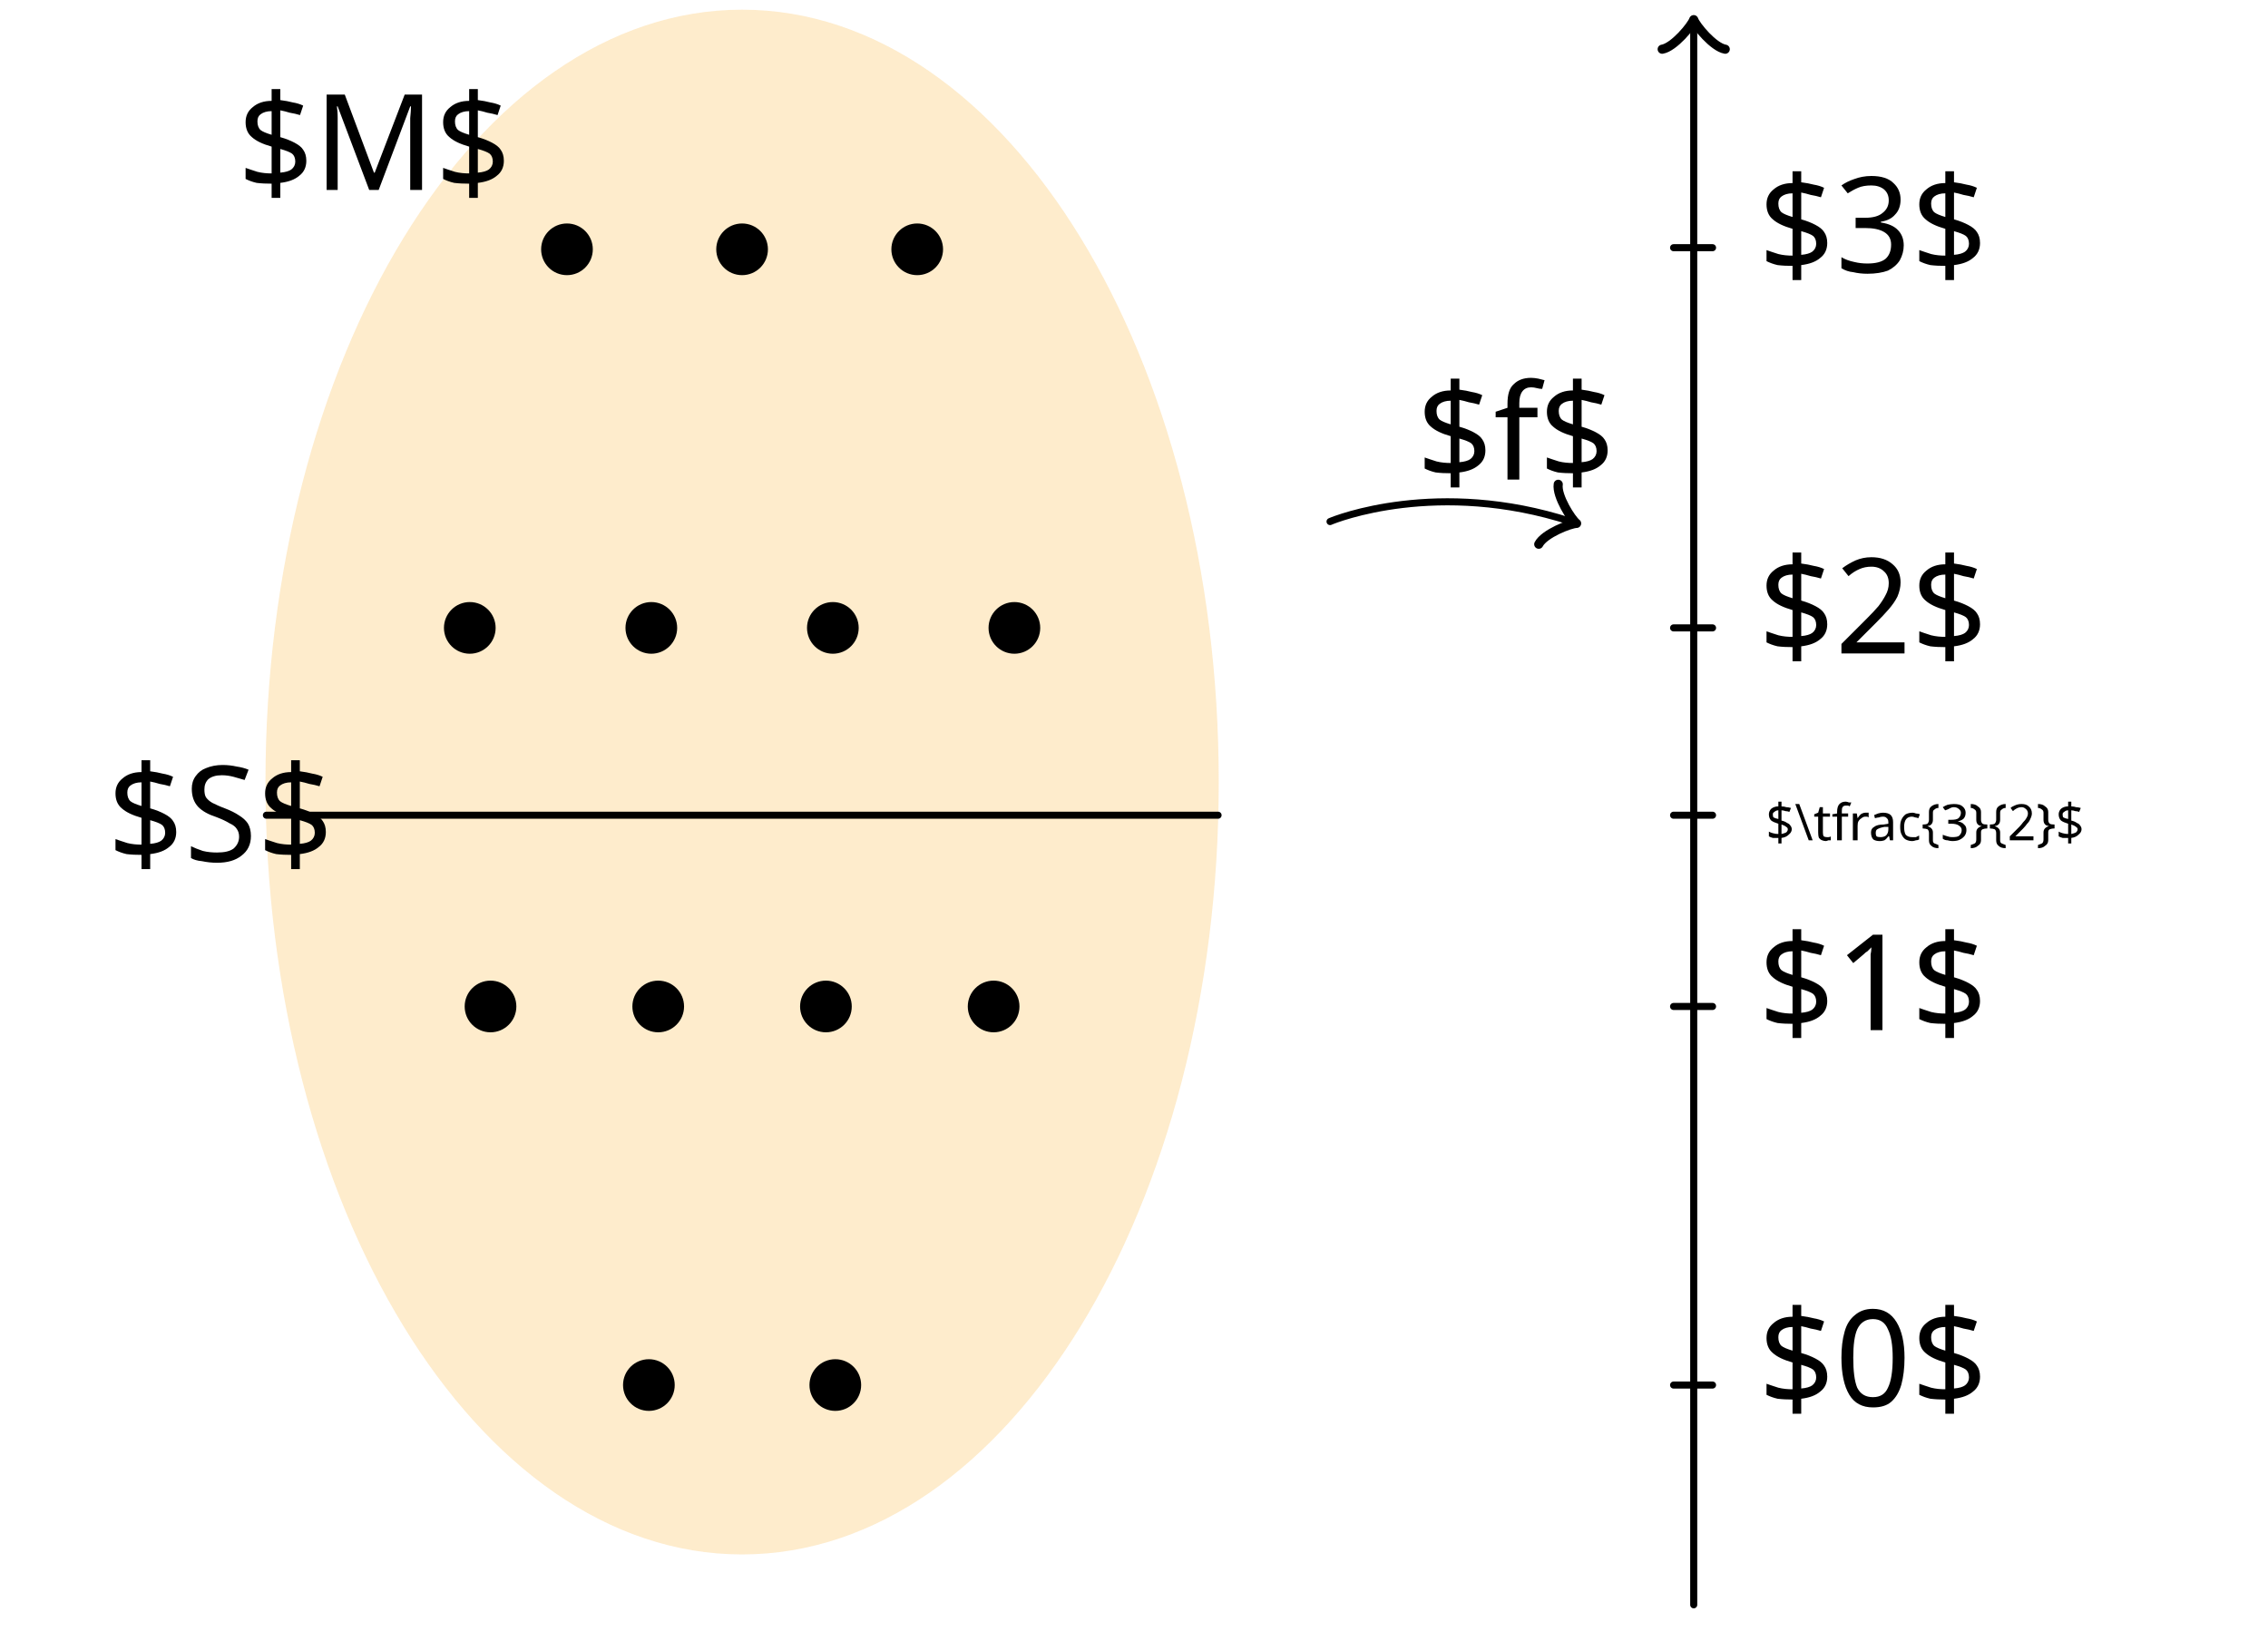
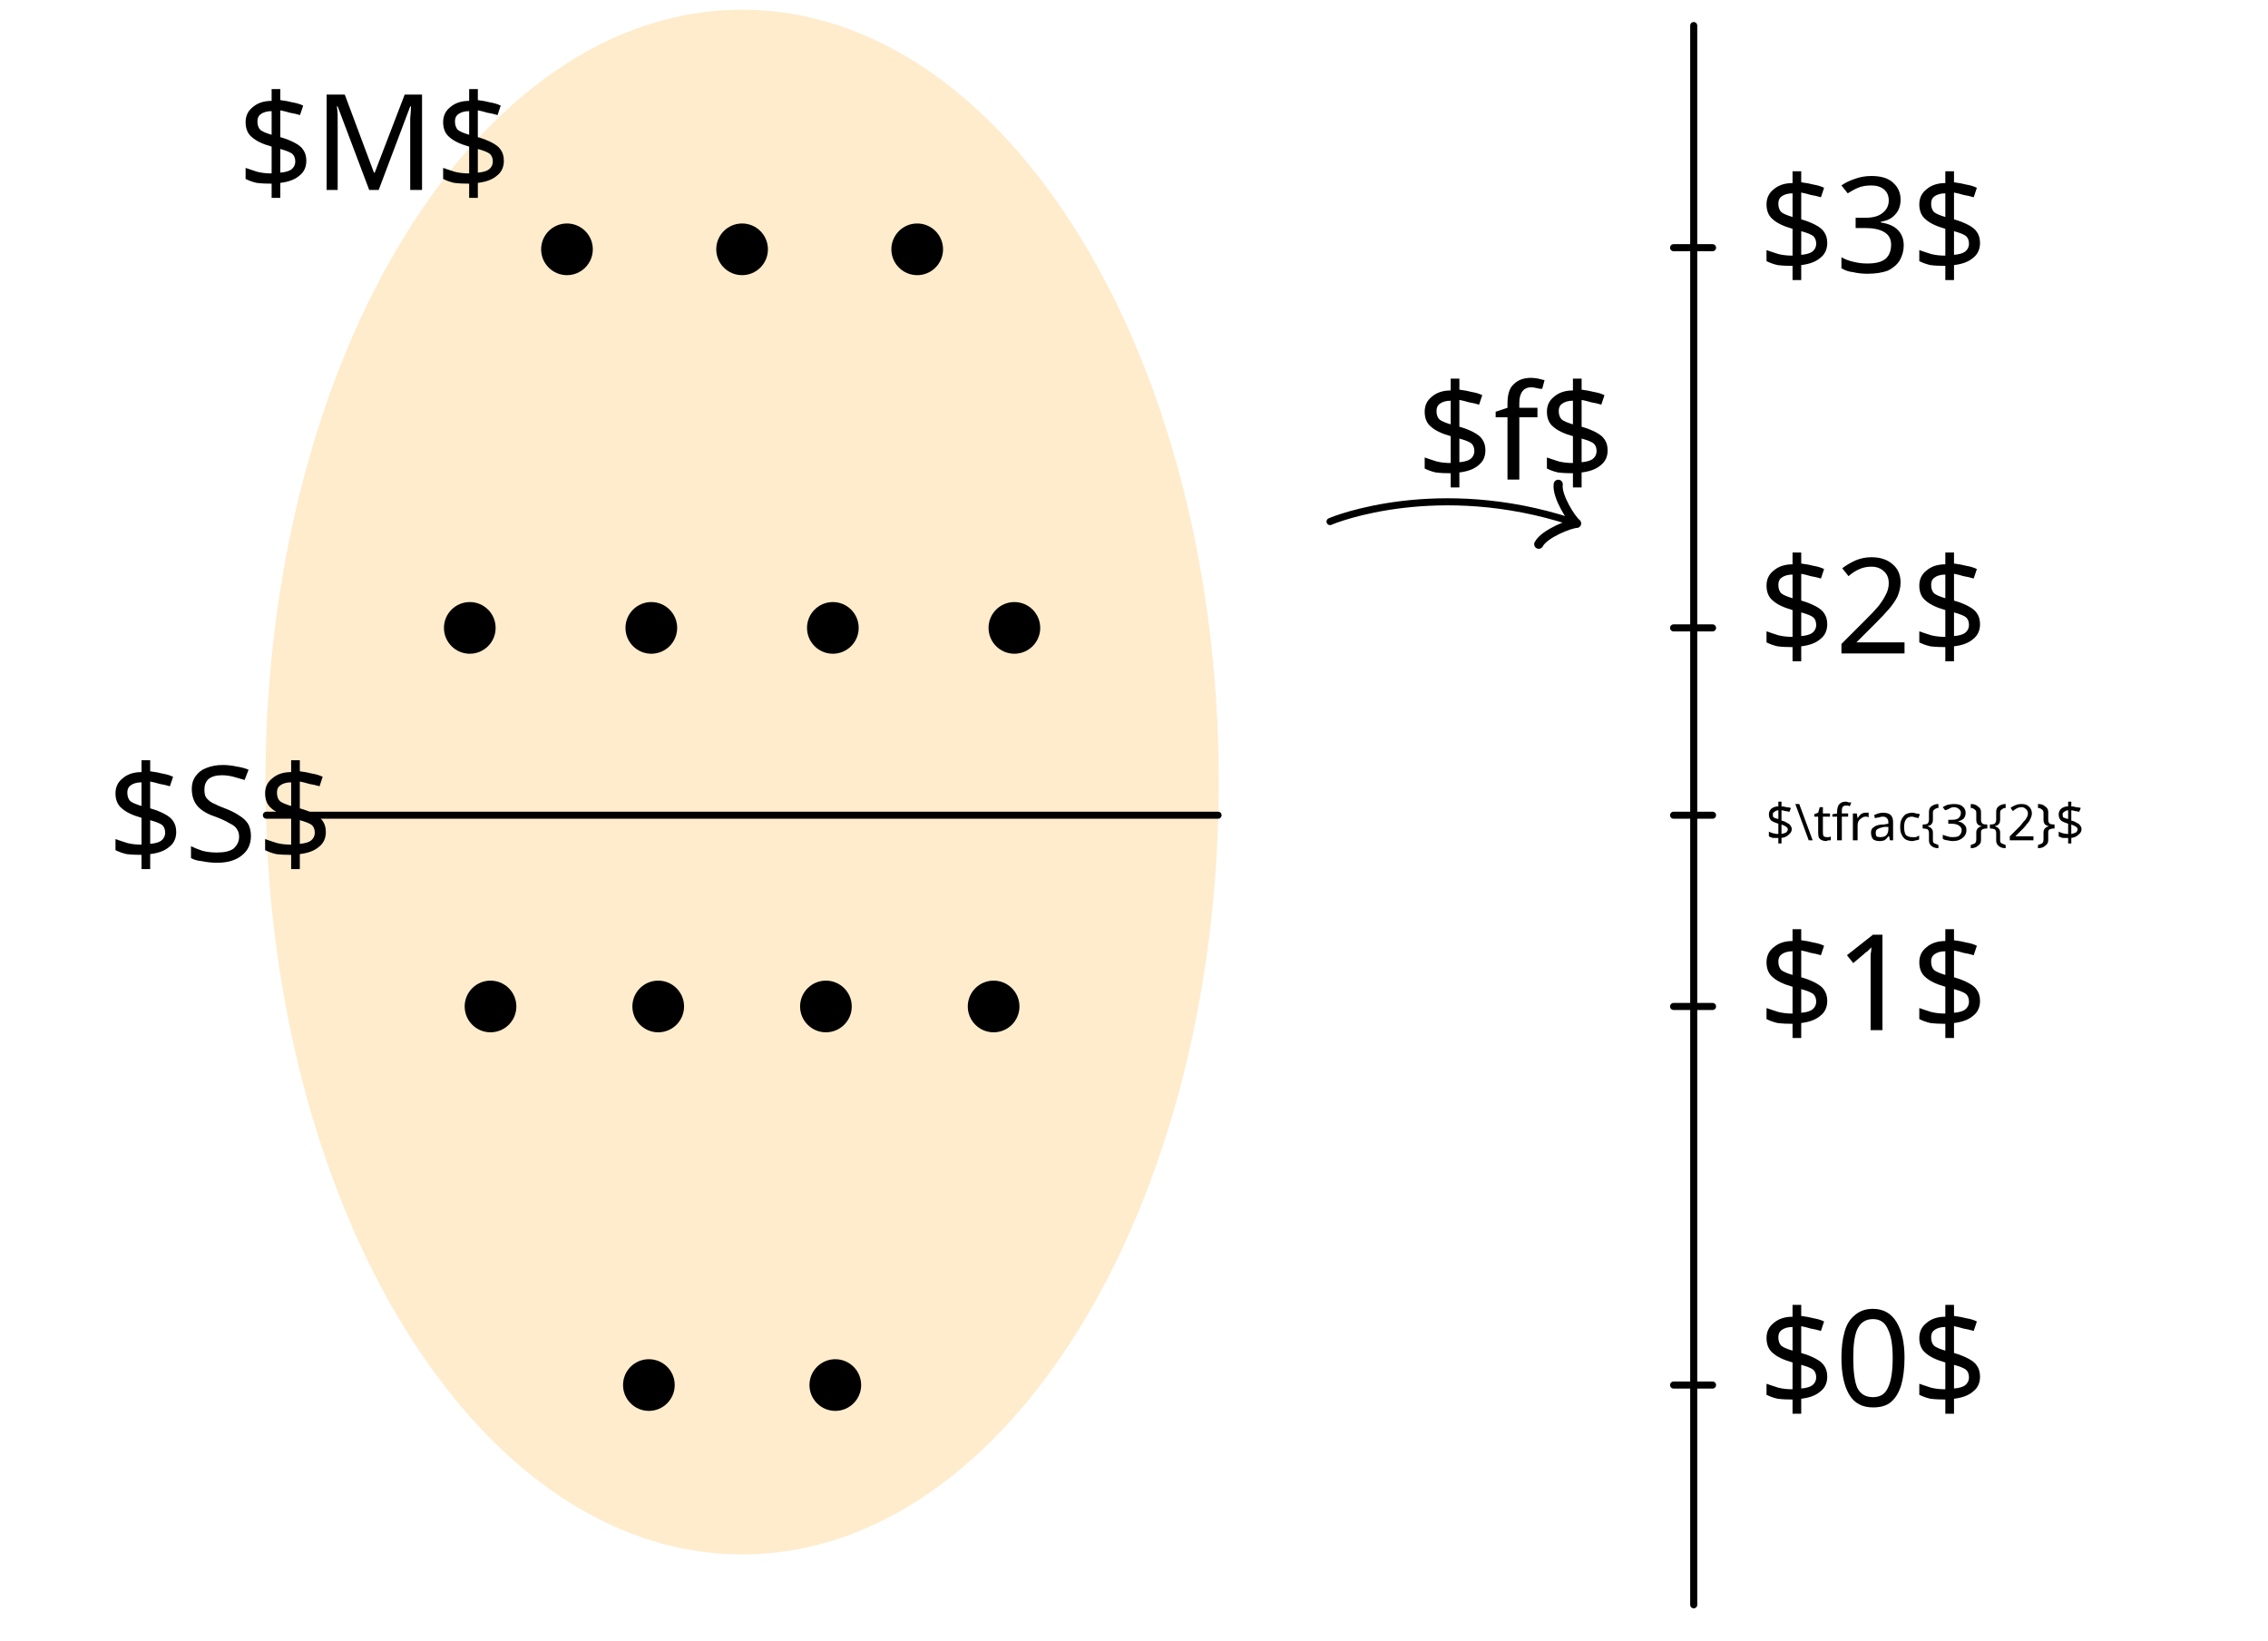
<svg xmlns="http://www.w3.org/2000/svg" width="44.94mm" height="32.515mm" viewBox="0 0 44.94 32.515" version="1.1" id="svg8">
  <defs id="defs2">
    <marker markerWidth="0.911" markerHeight="1.69" style="overflow:visible;stroke:#000000" refX="0" refY="0" orient="auto-start-reverse" id="marker-arrow-0.5308">
      <g id="g838" transform="scale(2.153529)">
        <path id="path836" style="fill:none;stroke:#000000;stroke-width:0.6;stroke-linecap:round;stroke-linejoin:round;stroke-miterlimit:10;stroke-dasharray:none;stroke-opacity:1" d="M -1.554,2.072 C -1.425,1.295 0,0.13 0.389,0 0,-0.13 -1.425,-1.295 -1.554,-2.072" />
      </g>
    </marker>
    <marker markerWidth="0.911" markerHeight="1.69" style="overflow:visible;stroke:#000000" refX="0" refY="0" orient="auto-start-reverse" id="marker-arrow-1.0616">
      <g id="g862" transform="scale(1.343431)">
        <path id="path860" style="fill:none;stroke:#000000;stroke-width:0.6;stroke-linecap:round;stroke-linejoin:round;stroke-miterlimit:10;stroke-dasharray:none;stroke-opacity:1" d="M -1.554,2.072 C -1.425,1.295 0,0.13 0.389,0 0,-0.13 -1.425,-1.295 -1.554,-2.072" />
      </g>
    </marker>
    <marker markerWidth="0.911" markerHeight="1.69" style="overflow:visible;stroke:#000000" refX="0" refY="0" orient="auto-start-reverse" id="marker-arrow-0.5308-8">
      <g id="g903" transform="scale(2.153529)">
        <path id="path901" style="fill:none;stroke:#000000;stroke-width:0.6;stroke-linecap:round;stroke-linejoin:round;stroke-miterlimit:10;stroke-dasharray:none;stroke-opacity:1" d="M -1.554,2.072 C -1.425,1.295 0,0.13 0.389,0 0,-0.13 -1.425,-1.295 -1.554,-2.072" />
      </g>
    </marker>
    <marker markerWidth="0.911" markerHeight="1.69" style="overflow:visible;stroke:#000000" refX="0" refY="0" orient="auto-start-reverse" id="marker-arrow-0.5308-6">
      <g id="g1073" transform="scale(2.153529)">
        <path id="path1071" style="fill:none;stroke:#000000;stroke-width:0.6;stroke-linecap:round;stroke-linejoin:round;stroke-miterlimit:10;stroke-dasharray:none;stroke-opacity:1" d="M -1.554,2.072 C -1.425,1.295 0,0.13 0.389,0 0,-0.13 -1.425,-1.295 -1.554,-2.072" />
      </g>
    </marker>
    <marker markerWidth="0.911" markerHeight="1.69" style="overflow:visible;stroke:#000000" refX="0" refY="0" orient="auto-start-reverse" id="marker-arrow-0.5308-4">
      <g id="g1144" transform="scale(2.153529)">
        <path id="path1142" style="fill:none;stroke:#000000;stroke-width:0.6;stroke-linecap:round;stroke-linejoin:round;stroke-miterlimit:10;stroke-dasharray:none;stroke-opacity:1" d="M -1.554,2.072 C -1.425,1.295 0,0.13 0.389,0 0,-0.13 -1.425,-1.295 -1.554,-2.072" />
      </g>
    </marker>
  </defs>
  <g id="layer1" transform="translate(-66.92633,-216.5205)">
    <ellipse style="color:#000000;overflow:visible;opacity:0.212;vector-effect:none;fill:#f9a30d;fill-opacity:1;stroke:#f9a30d;stroke-width:0.421;stroke-linecap:round;stroke-linejoin:miter;stroke-miterlimit:4;stroke-dasharray:none;stroke-dashoffset:0;stroke-opacity:1;marker-start:none;marker-end:none" id="path816" cx="81.631" cy="232.018" rx="9.234" ry="15.095" />
-     <path style="color:#000000;overflow:visible;opacity:1;vector-effect:none;fill:none;fill-opacity:1;stroke:#000000;stroke-width:0.14;stroke-linecap:round;stroke-linejoin:miter;stroke-miterlimit:4;stroke-dasharray:none;stroke-dashoffset:0;stroke-opacity:1;marker-start:none;marker-end:url(#marker-arrow-0.5308)" d="M 100.487,248.322 V 217.027" id="path818" />
+     <path style="color:#000000;overflow:visible;opacity:1;vector-effect:none;fill:none;fill-opacity:1;stroke:black;stroke-width:0.14;stroke-linecap:round;stroke-linejoin:miter;stroke-miterlimit:4;stroke-dasharray:none;stroke-dashoffset:0;stroke-opacity:1;marker-start:none;marker-end:none" d="M 100.487,248.322 V 217.027" id="path818" />
    <text id="text953" xml:space="preserve" style="font-size:2.646px;font-family:'Iosevka Term';-inkscape-font-specification:'Iosevka Term, Normal';fill:#000000;fill-opacity:1;stroke:none;stroke-width:0.265" y="244.381" x="101.773">
      <tspan id="tspan951" x="101.773" y="244.381" style="stroke-width:0.265">$0$</tspan>
    </text>
    <text x="101.773" y="236.933" style="font-size:2.646px;font-family:'Iosevka Term';-inkscape-font-specification:'Iosevka Term, Normal';fill:#000000;fill-opacity:1;stroke:none;stroke-width:0.265" xml:space="preserve" id="text967">
      <tspan style="stroke-width:0.265" y="236.933" x="101.773" id="tspan965">$1$</tspan>
    </text>
    <text id="text971" xml:space="preserve" style="font-size:2.646px;font-family:'Iosevka Term';-inkscape-font-specification:'Iosevka Term, Normal';fill:#000000;fill-opacity:1;stroke:none;stroke-width:0.265" y="229.469" x="101.773">
      <tspan id="tspan969" x="101.773" y="229.469" style="stroke-width:0.265">$2$</tspan>
    </text>
    <text x="101.773" y="221.914" style="font-size:2.646px;font-family:'Iosevka Term';-inkscape-font-specification:'Iosevka Term, Normal';fill:#000000;fill-opacity:1;stroke:none;stroke-width:0.265" xml:space="preserve" id="text975">
      <tspan style="stroke-width:0.265" y="221.914" x="101.773" id="tspan973">$3$</tspan>
    </text>
    <g id="g1065" transform="translate(0.3781662)">
      <g transform="translate(-0.07347488)" id="g1030">
        <circle r="0.512" cy="221.461" cx="77.856" style="fill:#000000;stroke:none;stroke-width:1" id="circle979" />
        <circle id="circle981" style="fill:#000000;stroke:none;stroke-width:1" cx="81.326" cy="221.461" r="0.512" />
        <circle r="0.512" cy="221.461" cx="84.796" style="fill:#000000;stroke:none;stroke-width:1" id="circle983" />
      </g>
      <g id="g1036">
        <circle r="0.512" cy="228.963" cx="75.857" style="fill:#000000;stroke:none;stroke-width:1" id="circle991" />
        <circle id="circle993" style="fill:#000000;stroke:none;stroke-width:1" cx="79.454" cy="228.963" r="0.512" />
        <circle r="0.512" cy="228.963" cx="83.051" style="fill:#000000;stroke:none;stroke-width:1" id="circle995" />
        <circle id="circle997" style="fill:#000000;stroke:none;stroke-width:1" cx="86.648" cy="228.963" r="0.512" />
      </g>
      <g transform="translate(0.7376022)" id="g1042">
        <circle r="0.512" cy="236.465" cx="75.53" style="fill:#000000;stroke:none;stroke-width:1" id="circle999" />
        <circle id="circle1001" style="fill:#000000;stroke:none;stroke-width:1" cx="78.853" cy="236.465" r="0.512" />
        <circle r="0.512" cy="236.465" cx="82.176" style="fill:#000000;stroke:none;stroke-width:1" id="circle1003" />
        <circle id="circle1005" style="fill:#000000;stroke:none;stroke-width:1" cx="85.499" cy="236.465" r="0.512" />
      </g>
      <g transform="translate(-1.384369)" id="g1046">
        <circle r="0.512" cy="243.967" cx="80.79" style="fill:#000000;stroke:none;stroke-width:1" id="circle1007" />
        <circle id="circle1009" style="fill:#000000;stroke:none;stroke-width:1" cx="84.484" cy="243.967" r="0.512" />
      </g>
    </g>
    <text id="text1015" xml:space="preserve" style="font-size:0.999px;font-family:'Iosevka Term';-inkscape-font-specification:'Iosevka Term, Normal';fill:#000000;fill-opacity:1;stroke:none;stroke-width:0.265" y="233.172" x="101.913">
      <tspan id="tspan1013" x="101.913" y="233.172" style="stroke-width:0.265">$\tfrac{3}{2}$</tspan>
    </text>
    <path style="color:#000000;overflow:visible;opacity:1;vector-effect:none;fill:none;fill-opacity:1;stroke:#000000;stroke-width:0.14;stroke-linecap:round;stroke-linejoin:miter;stroke-miterlimit:4;stroke-dasharray:none;stroke-dashoffset:0;stroke-opacity:1;marker-start:none;marker-end:none" d="m 100.088,221.429 h 0.772" id="path1069" />
    <path id="path1130" d="m 100.088,228.963 h 0.772" style="color:#000000;overflow:visible;opacity:1;vector-effect:none;fill:none;fill-opacity:1;stroke:#000000;stroke-width:0.14;stroke-linecap:round;stroke-linejoin:miter;stroke-miterlimit:4;stroke-dasharray:none;stroke-dashoffset:0;stroke-opacity:1;marker-start:none;marker-end:none" />
    <path style="color:#000000;overflow:visible;opacity:1;vector-effect:none;fill:none;fill-opacity:1;stroke:#000000;stroke-width:0.14;stroke-linecap:round;stroke-linejoin:miter;stroke-miterlimit:4;stroke-dasharray:none;stroke-dashoffset:0;stroke-opacity:1;marker-start:none;marker-end:none" d="m 100.088,232.675 h 0.772" id="path1132" />
    <path id="path1134" d="m 100.088,236.465 h 0.772" style="color:#000000;overflow:visible;opacity:1;vector-effect:none;fill:none;fill-opacity:1;stroke:#000000;stroke-width:0.14;stroke-linecap:round;stroke-linejoin:miter;stroke-miterlimit:4;stroke-dasharray:none;stroke-dashoffset:0;stroke-opacity:1;marker-start:none;marker-end:none" />
    <path style="color:#000000;overflow:visible;opacity:1;vector-effect:none;fill:none;fill-opacity:1;stroke:#000000;stroke-width:0.14;stroke-linecap:round;stroke-linejoin:miter;stroke-miterlimit:4;stroke-dasharray:none;stroke-dashoffset:0;stroke-opacity:1;marker-start:none;marker-end:none" d="m 100.088,243.967 h 0.772" id="path1136" />
    <path style="color:#000000;overflow:visible;opacity:1;vector-effect:none;fill:none;fill-opacity:1;stroke:#000000;stroke-width:0.14;stroke-linecap:round;stroke-linejoin:miter;stroke-miterlimit:4;stroke-dasharray:none;stroke-dashoffset:0;stroke-opacity:1;marker-start:none;marker-end:none" d="M 91.062,232.675 H 72.205" id="path1138" />
    <path style="color:#000000;overflow:visible;opacity:1;vector-effect:none;fill:none;fill-opacity:1;stroke:#000000;stroke-width:0.14;stroke-linecap:round;stroke-linejoin:miter;stroke-miterlimit:4;stroke-dasharray:none;stroke-dashoffset:0;stroke-opacity:1;marker-start:none;marker-end:url(#marker-arrow-0.5308)" d="m 93.281,226.856 c 0.103,-0.047 2.138,-0.857 4.774,0" id="path1140" />
    <text id="text1204" xml:space="preserve" style="font-size:2.646px;font-family:'Iosevka Term';-inkscape-font-specification:'Iosevka Term, Normal';fill:#000000;fill-opacity:1;stroke:none;stroke-width:0.265" y="226.025" x="94.999">
      <tspan id="tspan1202" x="94.999" y="226.025" style="stroke-width:0.265">$f$</tspan>
    </text>
    <text id="text1222" xml:space="preserve" style="font-size:2.646px;font-family:'Iosevka Term';-inkscape-font-specification:'Iosevka Term, Normal';fill:#000000;fill-opacity:1;stroke:none;stroke-width:0.265" x="71.635" y="220.287">
      <tspan id="tspan1220" x="71.635" y="220.287" style="stroke-width:0.265">$M$</tspan>
    </text>
    <text id="text1236" xml:space="preserve" style="font-size:2.646px;font-family:'Iosevka Term';-inkscape-font-specification:'Iosevka Term, Normal';fill:#000000;fill-opacity:1;stroke:none;stroke-width:0.265" x="69.06" y="233.587">
      <tspan id="tspan1234" x="69.06" y="233.587" style="stroke-width:0.265">$S$</tspan>
    </text>
  </g>
</svg>
